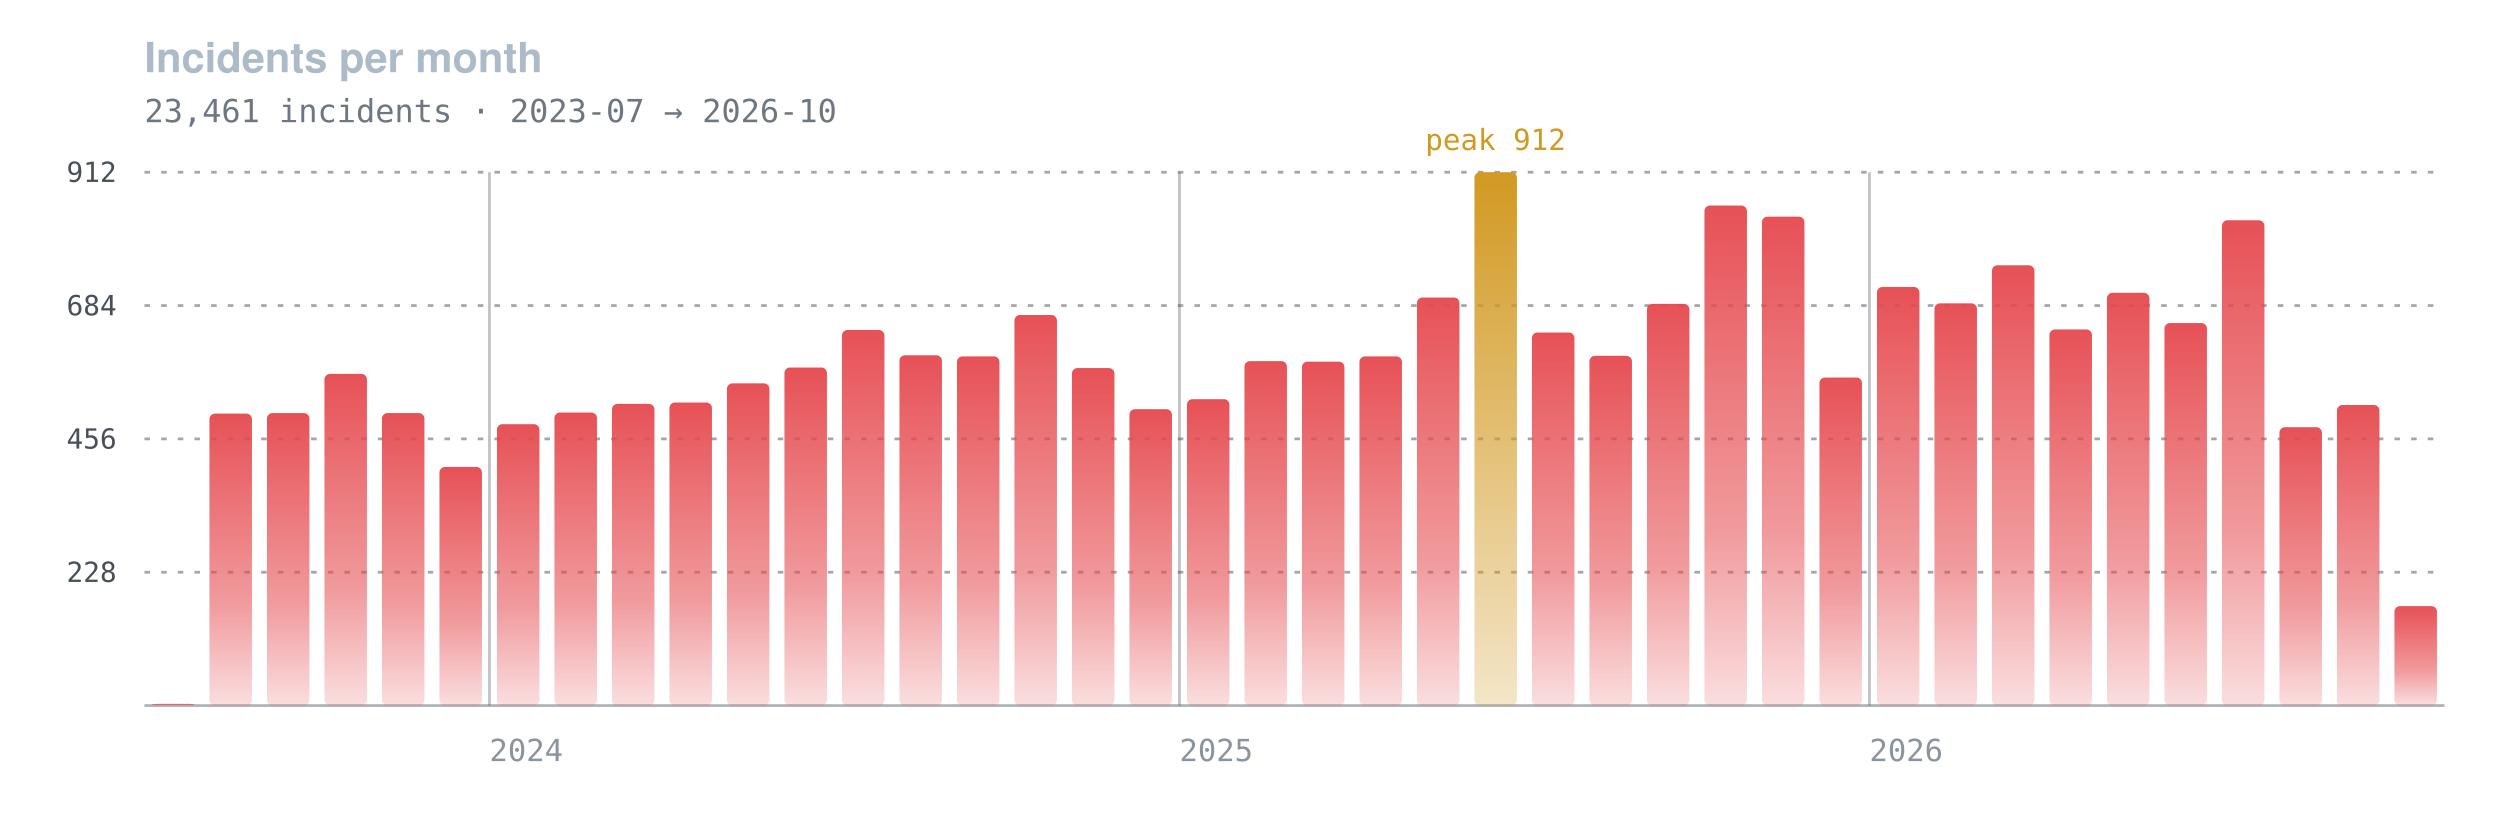
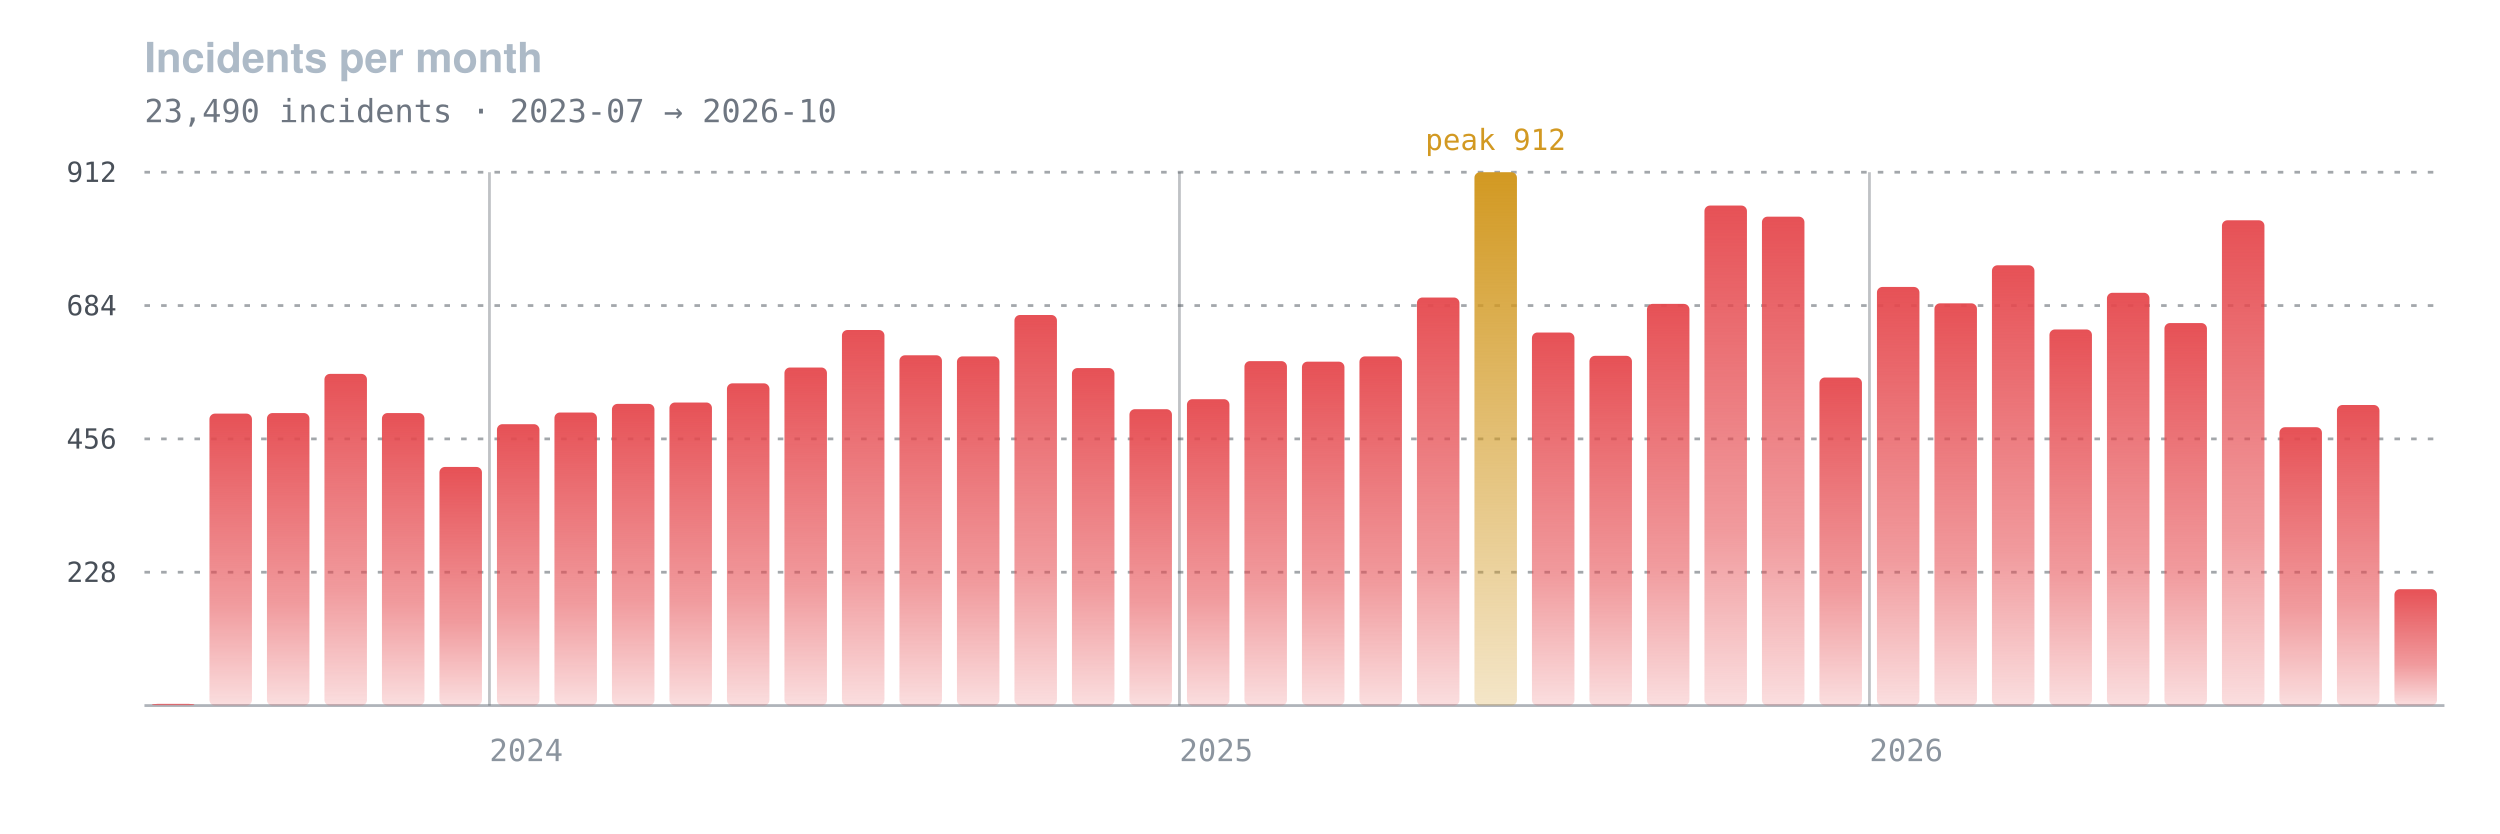
<svg xmlns="http://www.w3.org/2000/svg" viewBox="0 0 900 300" width="900" height="300" role="img">
  <defs>
    <linearGradient id="bg" x1="0" y1="0" x2="0" y2="1">
      <stop offset="0%" stop-color="#e5484d" stop-opacity="0.95" />
      <stop offset="65%" stop-color="#e5484d" stop-opacity="0.55" />
      <stop offset="100%" stop-color="#e5484d" stop-opacity="0.18" />
    </linearGradient>
    <linearGradient id="pk" x1="0" y1="0" x2="0" y2="1">
      <stop offset="0%" stop-color="#d29922" stop-opacity="1" />
      <stop offset="100%" stop-color="#d29922" stop-opacity="0.25" />
    </linearGradient>
  </defs>
  <text x="52" y="26" fill="#adbac7" font-size="15" font-family="-apple-system,BlinkMacSystemFont,Segoe UI,Helvetica,Arial,sans-serif" font-weight="600">Incidents per month</text>
-   <text x="52" y="44" fill="#6e7681" font-size="11.5" font-family="ui-monospace,SFMono-Regular,Menlo,Consolas,monospace">23,461 incidents · 2023-07 → 2026-10</text>
+   <text x="52" y="44" fill="#6e7681" font-size="11.5" font-family="ui-monospace,SFMono-Regular,Menlo,Consolas,monospace">23,490 incidents · 2023-07 → 2026-10</text>
  <line x1="52" y1="206.0" x2="880" y2="206.0" stroke="#484f58" stroke-width="1" stroke-dasharray="2 4" opacity="0.5" />
  <text x="42" y="209.5" fill="#484f58" font-size="10" font-family="ui-monospace,SFMono-Regular,Menlo,Consolas,monospace" text-anchor="end">228</text>
  <line x1="52" y1="158.0" x2="880" y2="158.0" stroke="#484f58" stroke-width="1" stroke-dasharray="2 4" opacity="0.5" />
  <text x="42" y="161.5" fill="#484f58" font-size="10" font-family="ui-monospace,SFMono-Regular,Menlo,Consolas,monospace" text-anchor="end">456</text>
  <line x1="52" y1="110.0" x2="880" y2="110.0" stroke="#484f58" stroke-width="1" stroke-dasharray="2 4" opacity="0.5" />
  <text x="42" y="113.5" fill="#484f58" font-size="10" font-family="ui-monospace,SFMono-Regular,Menlo,Consolas,monospace" text-anchor="end">684</text>
  <line x1="52" y1="62.0" x2="880" y2="62.0" stroke="#484f58" stroke-width="1" stroke-dasharray="2 4" opacity="0.5" />
  <text x="42" y="65.5" fill="#484f58" font-size="10" font-family="ui-monospace,SFMono-Regular,Menlo,Consolas,monospace" text-anchor="end">912</text>
  <line x1="52" y1="254" x2="880" y2="254" stroke="#6e7681" stroke-width="1" opacity="0.55" />
  <rect x="54.7" y="253.4" width="15.3" height="0.6" rx="2" fill="url(#bg)" />
  <rect x="75.4" y="148.9" width="15.3" height="105.1" rx="2" fill="url(#bg)" />
  <rect x="96.1" y="148.7" width="15.3" height="105.3" rx="2" fill="url(#bg)" />
  <rect x="116.8" y="134.6" width="15.3" height="119.4" rx="2" fill="url(#bg)" />
  <rect x="137.5" y="148.7" width="15.3" height="105.3" rx="2" fill="url(#bg)" />
  <rect x="158.2" y="168.1" width="15.3" height="85.9" rx="2" fill="url(#bg)" />
  <rect x="178.9" y="152.7" width="15.3" height="101.3" rx="2" fill="url(#bg)" />
  <line x1="176.2" y1="62" x2="176.2" y2="254" stroke="#484f58" stroke-width="1" opacity="0.35" />
  <text x="176.2" y="274" fill="#8b949e" font-size="11" font-family="ui-monospace,SFMono-Regular,Menlo,Consolas,monospace">2024</text>
  <rect x="199.6" y="148.5" width="15.3" height="105.5" rx="2" fill="url(#bg)" />
  <rect x="220.3" y="145.4" width="15.3" height="108.6" rx="2" fill="url(#bg)" />
  <rect x="241.0" y="144.9" width="15.3" height="109.1" rx="2" fill="url(#bg)" />
  <rect x="261.7" y="138.0" width="15.3" height="116.0" rx="2" fill="url(#bg)" />
  <rect x="282.4" y="132.3" width="15.3" height="121.7" rx="2" fill="url(#bg)" />
  <rect x="303.1" y="118.8" width="15.3" height="135.2" rx="2" fill="url(#bg)" />
  <rect x="323.8" y="127.9" width="15.3" height="126.1" rx="2" fill="url(#bg)" />
  <rect x="344.5" y="128.3" width="15.3" height="125.7" rx="2" fill="url(#bg)" />
  <rect x="365.2" y="113.4" width="15.3" height="140.6" rx="2" fill="url(#bg)" />
  <rect x="385.9" y="132.5" width="15.3" height="121.5" rx="2" fill="url(#bg)" />
  <rect x="406.6" y="147.3" width="15.3" height="106.7" rx="2" fill="url(#bg)" />
  <rect x="427.3" y="143.7" width="15.3" height="110.3" rx="2" fill="url(#bg)" />
  <line x1="424.6" y1="62" x2="424.6" y2="254" stroke="#484f58" stroke-width="1" opacity="0.35" />
  <text x="424.6" y="274" fill="#8b949e" font-size="11" font-family="ui-monospace,SFMono-Regular,Menlo,Consolas,monospace">2025</text>
  <rect x="448.0" y="130.0" width="15.3" height="124.0" rx="2" fill="url(#bg)" />
  <rect x="468.7" y="130.2" width="15.3" height="123.8" rx="2" fill="url(#bg)" />
  <rect x="489.4" y="128.3" width="15.3" height="125.7" rx="2" fill="url(#bg)" />
  <rect x="510.1" y="107.1" width="15.3" height="146.9" rx="2" fill="url(#bg)" />
  <rect x="530.8" y="62.0" width="15.3" height="192.0" rx="2" fill="url(#pk)" />
  <rect x="551.5" y="119.7" width="15.3" height="134.3" rx="2" fill="url(#bg)" />
  <rect x="572.2" y="128.1" width="15.3" height="125.9" rx="2" fill="url(#bg)" />
  <rect x="592.9" y="109.4" width="15.3" height="144.6" rx="2" fill="url(#bg)" />
  <rect x="613.6" y="74.0" width="15.3" height="180.0" rx="2" fill="url(#bg)" />
  <rect x="634.3" y="78.0" width="15.3" height="176.0" rx="2" fill="url(#bg)" />
  <rect x="655.0" y="135.9" width="15.3" height="118.1" rx="2" fill="url(#bg)" />
  <rect x="675.7" y="103.3" width="15.3" height="150.7" rx="2" fill="url(#bg)" />
  <line x1="673.0" y1="62" x2="673.0" y2="254" stroke="#484f58" stroke-width="1" opacity="0.35" />
  <text x="673.0" y="274" fill="#8b949e" font-size="11" font-family="ui-monospace,SFMono-Regular,Menlo,Consolas,monospace">2026</text>
  <rect x="696.4" y="109.2" width="15.3" height="144.8" rx="2" fill="url(#bg)" />
  <rect x="717.1" y="95.5" width="15.3" height="158.5" rx="2" fill="url(#bg)" />
  <rect x="737.8" y="118.6" width="15.3" height="135.4" rx="2" fill="url(#bg)" />
  <rect x="758.5" y="105.4" width="15.3" height="148.6" rx="2" fill="url(#bg)" />
  <rect x="779.2" y="116.3" width="15.3" height="137.7" rx="2" fill="url(#bg)" />
  <rect x="799.9" y="79.3" width="15.3" height="174.7" rx="2" fill="url(#bg)" />
  <rect x="820.6" y="153.8" width="15.3" height="100.2" rx="2" fill="url(#bg)" />
  <rect x="841.3" y="145.8" width="15.3" height="108.2" rx="2" fill="url(#bg)" />
-   <rect x="862.0" y="218.2" width="15.3" height="35.8" rx="2" fill="url(#bg)" />
+   <rect x="862.0" y="212.1" width="15.3" height="41.9" rx="2" fill="url(#bg)" />
  <text x="538.4" y="54.0" fill="#d29922" font-size="10.5" font-family="ui-monospace,SFMono-Regular,Menlo,Consolas,monospace" text-anchor="middle">peak 912</text>
</svg>
